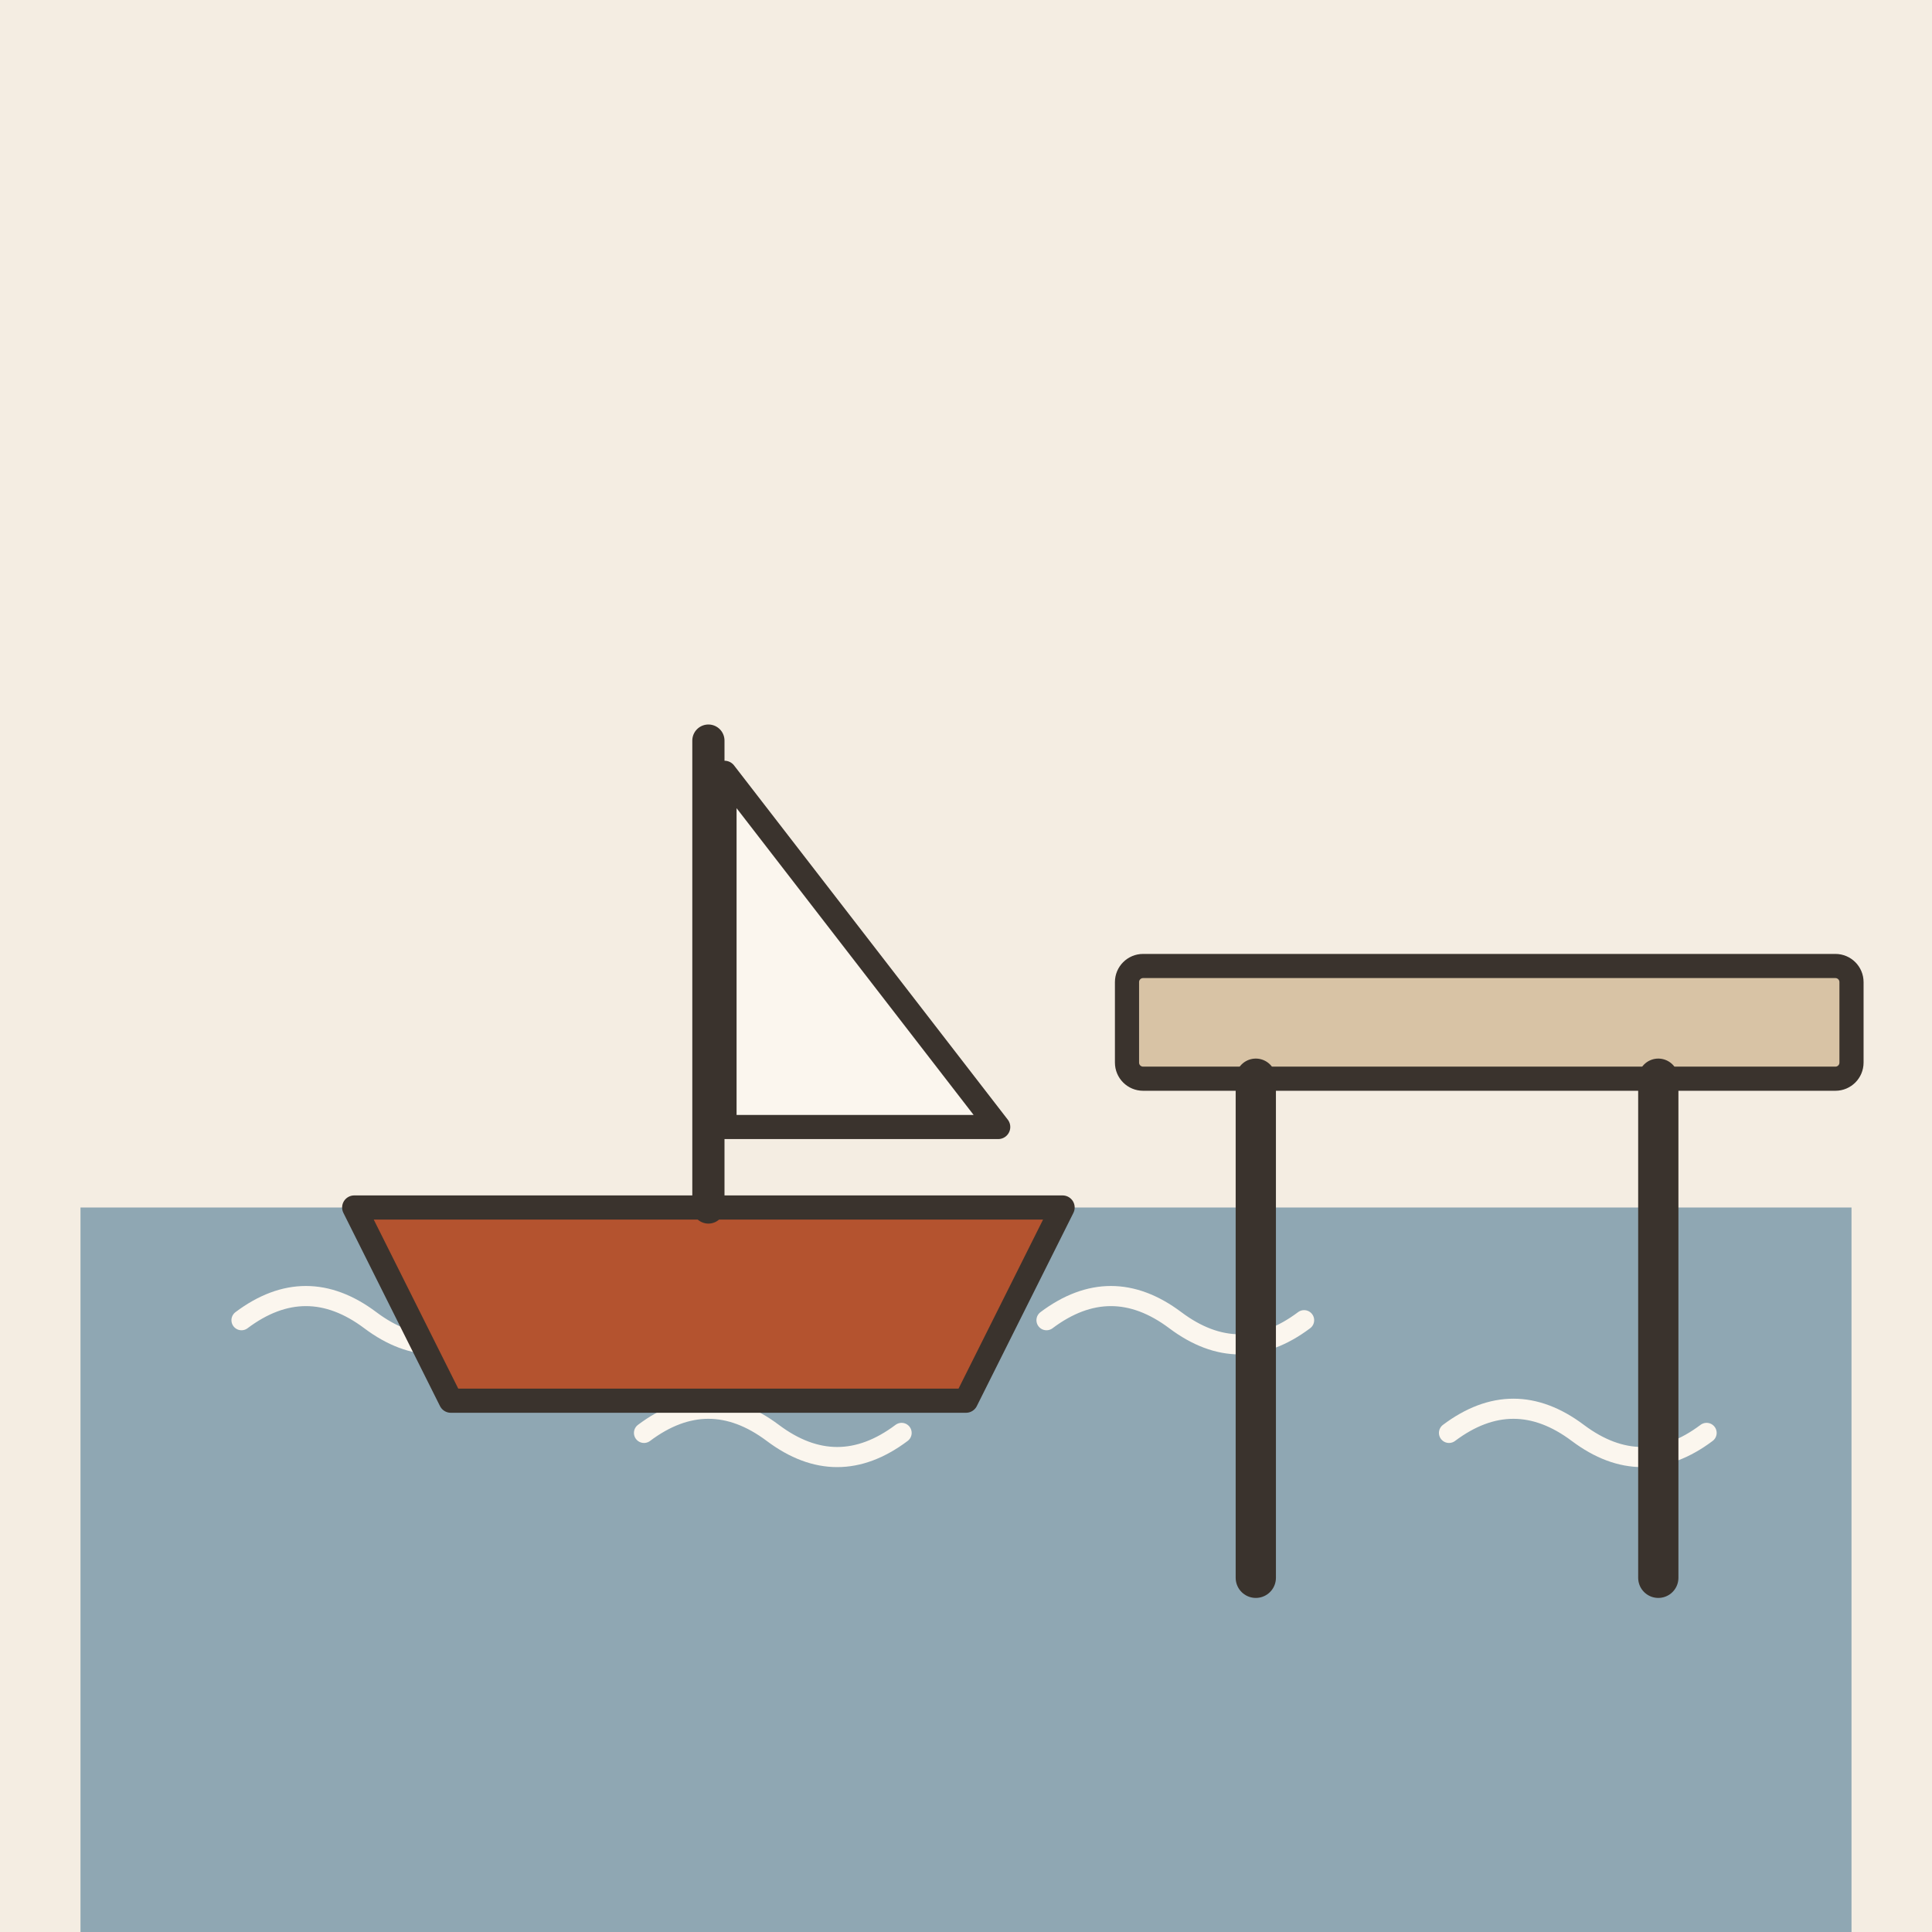
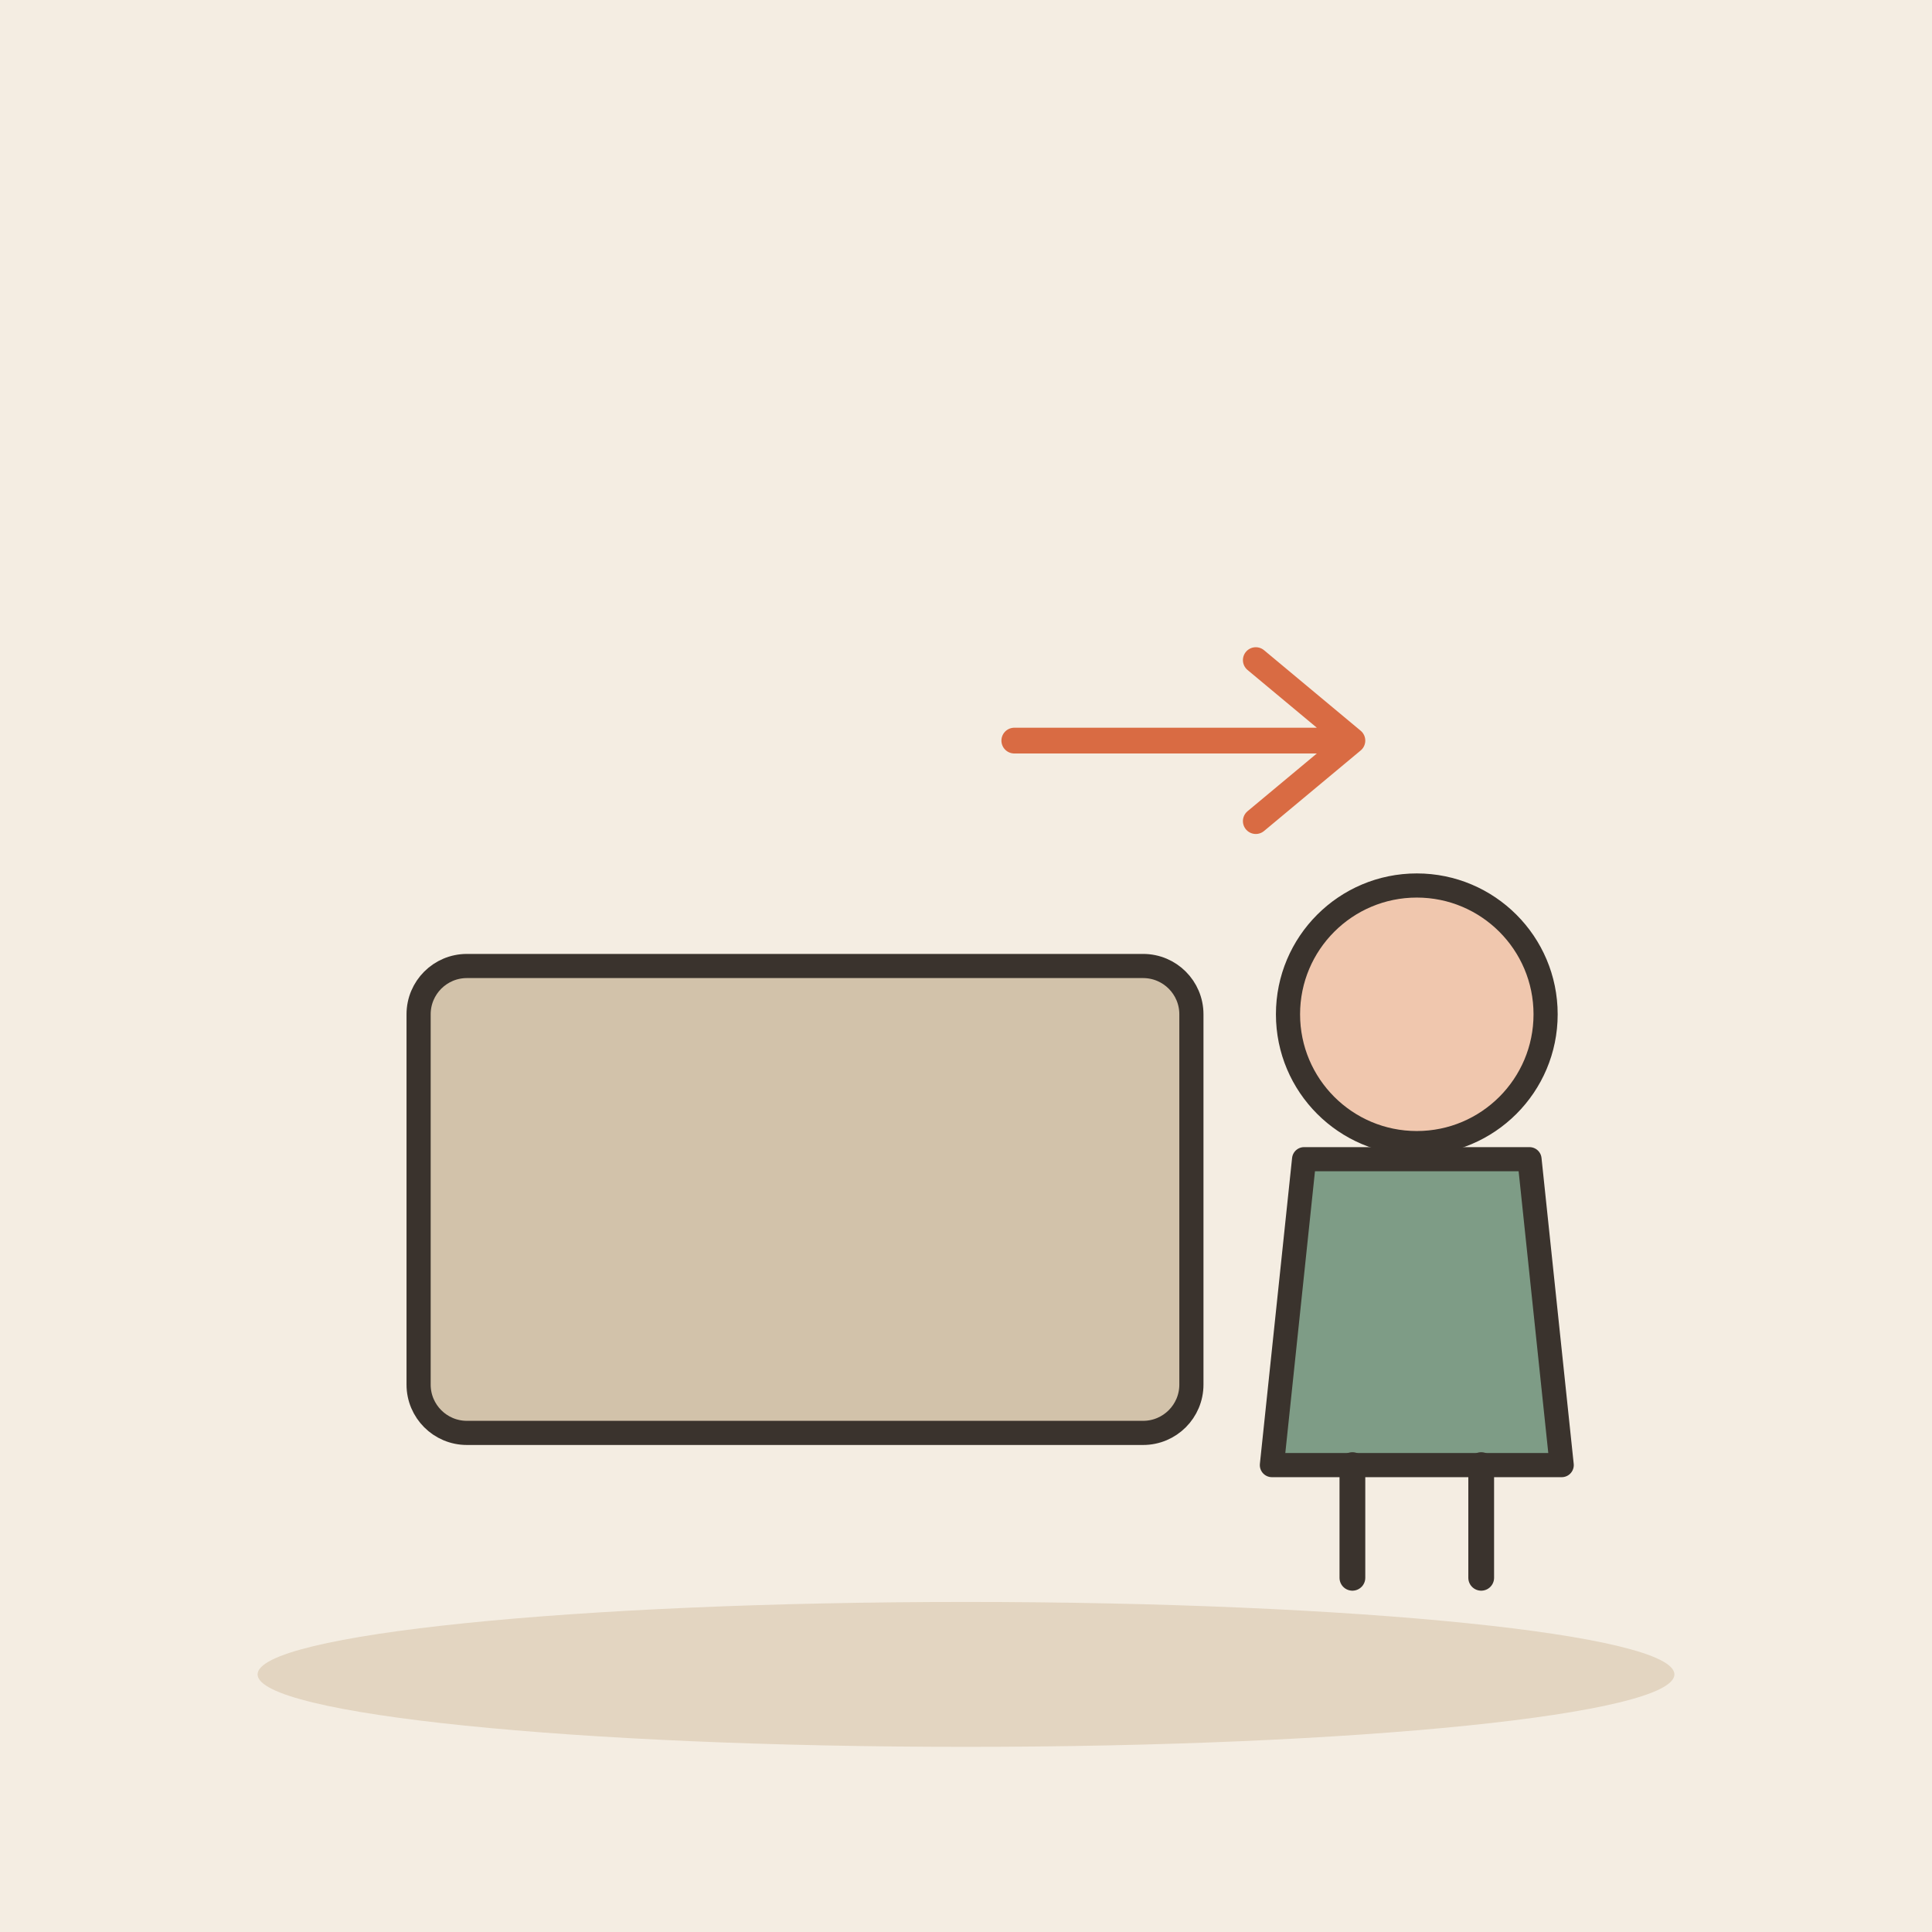
<svg xmlns="http://www.w3.org/2000/svg" viewBox="0 0 240 240" data-style="editorial">
  <rect width="240" height="240" fill="#F4EDE2" />
-   <rect x="10" y="150" width="220" height="90" rx="0" fill="#8FA7B3" />
-   <path d="M30 164q8 -6 16 0t16 0" fill="none" stroke="#FBF6EE" stroke-width="2.5" stroke-linecap="round" stroke-linejoin="round" />
-   <path d="M80 178q8 -6 16 0t16 0" fill="none" stroke="#FBF6EE" stroke-width="2.5" stroke-linecap="round" stroke-linejoin="round" />
-   <path d="M130 164q8 -6 16 0t16 0" fill="none" stroke="#FBF6EE" stroke-width="2.5" stroke-linecap="round" stroke-linejoin="round" />
-   <path d="M180 178q8 -6 16 0t16 0" fill="none" stroke="#FBF6EE" stroke-width="2.5" stroke-linecap="round" stroke-linejoin="round" />
-   <rect x="140" y="120" width="90" height="14" rx="2" fill="#D8C3A5" stroke="#3A332D" stroke-width="3" stroke-linecap="round" stroke-linejoin="round" />
-   <path d="M156 134L156 196" stroke="#3A332D" stroke-width="5" stroke-linecap="round" fill="none" />
-   <path d="M206 134L206 196" stroke="#3A332D" stroke-width="5" stroke-linecap="round" fill="none" />
-   <path d="M44 150L132 150L120 174L56 174Z" fill="#B4532F" stroke="#3A332D" stroke-width="3" stroke-linecap="round" stroke-linejoin="round" />
-   <path d="M88 150L88 92" stroke="#3A332D" stroke-width="4" stroke-linecap="round" fill="none" />
-   <path d="M90 96L124 140L90 140Z" fill="#FBF6EE" stroke="#3A332D" stroke-width="3" stroke-linecap="round" stroke-linejoin="round" />
+   <ellipse cx="120" cy="208" rx="88" ry="9" fill="#E3D5C1" />
+   <rect x="52" y="120" width="96" height="58" rx="6" fill="#D2C2AA" stroke="#3A332D" stroke-width="3" />
+   <circle cx="176" cy="126" r="16" fill="#F0C7AE" stroke="#3A332D" stroke-width="3" />
+   <path d="M162 144 H190 L194 182 H158 Z" fill="#7E9C86" stroke="#3A332D" stroke-width="3" stroke-linejoin="round" />
+   <path d="M168 182 V196 M184 182 V196" stroke="#3A332D" stroke-width="3.2" stroke-linecap="round" />
+   <path d="M126 92 H166 M156 82 L168 92 L156 102" fill="none" stroke="#D96B43" stroke-width="3.2" stroke-linecap="round" stroke-linejoin="round" />
</svg>
